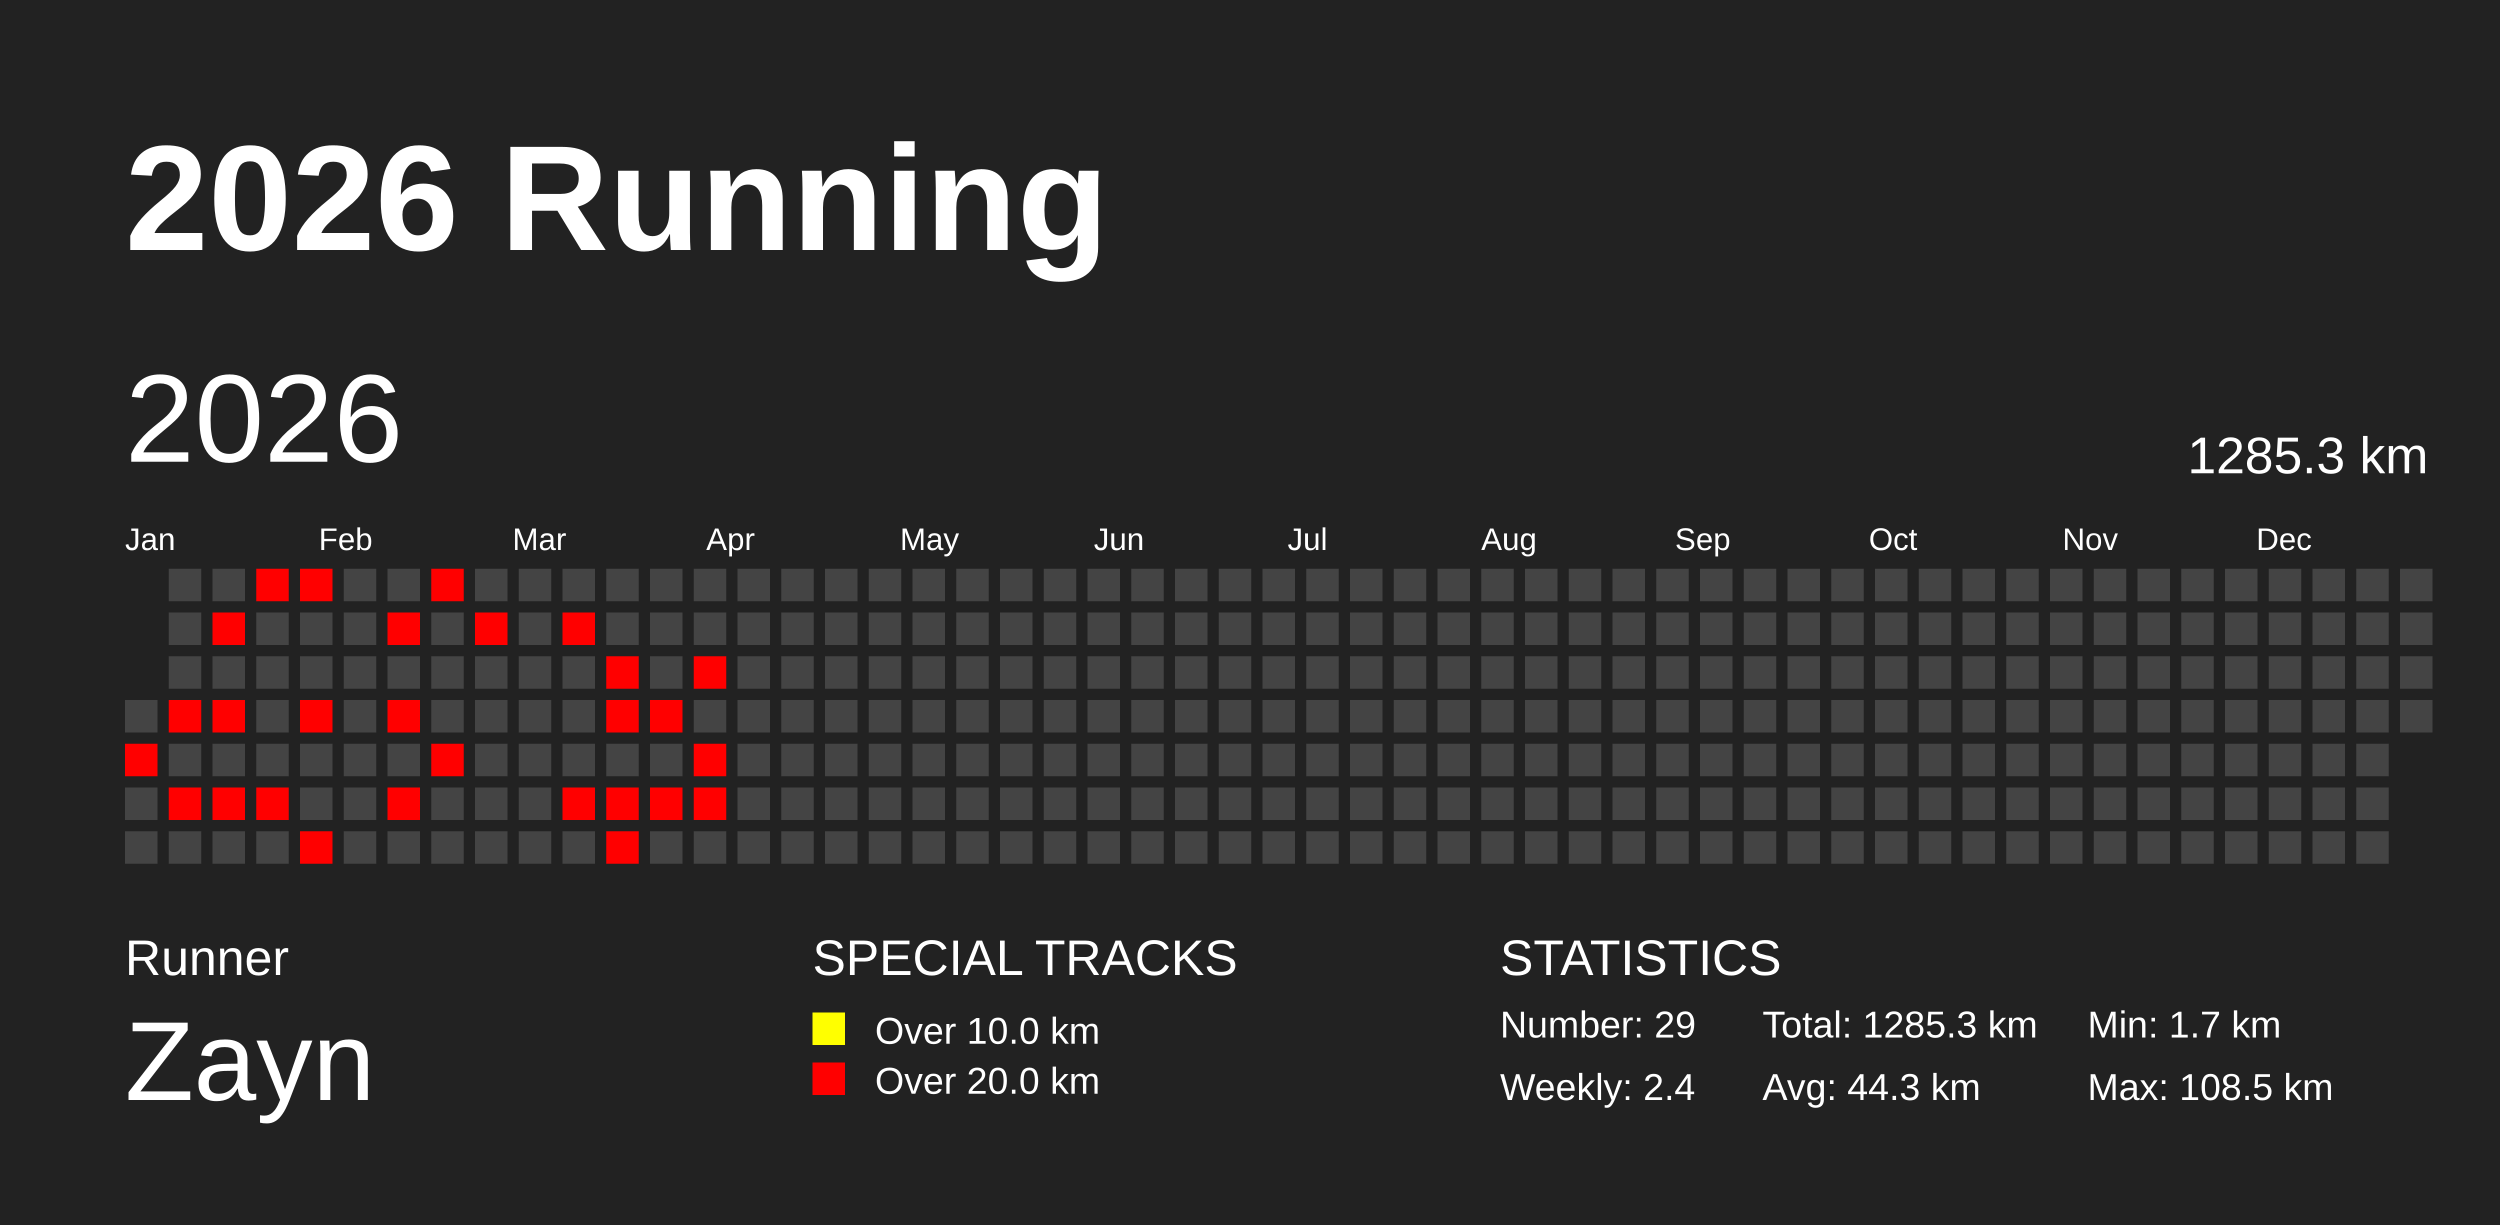
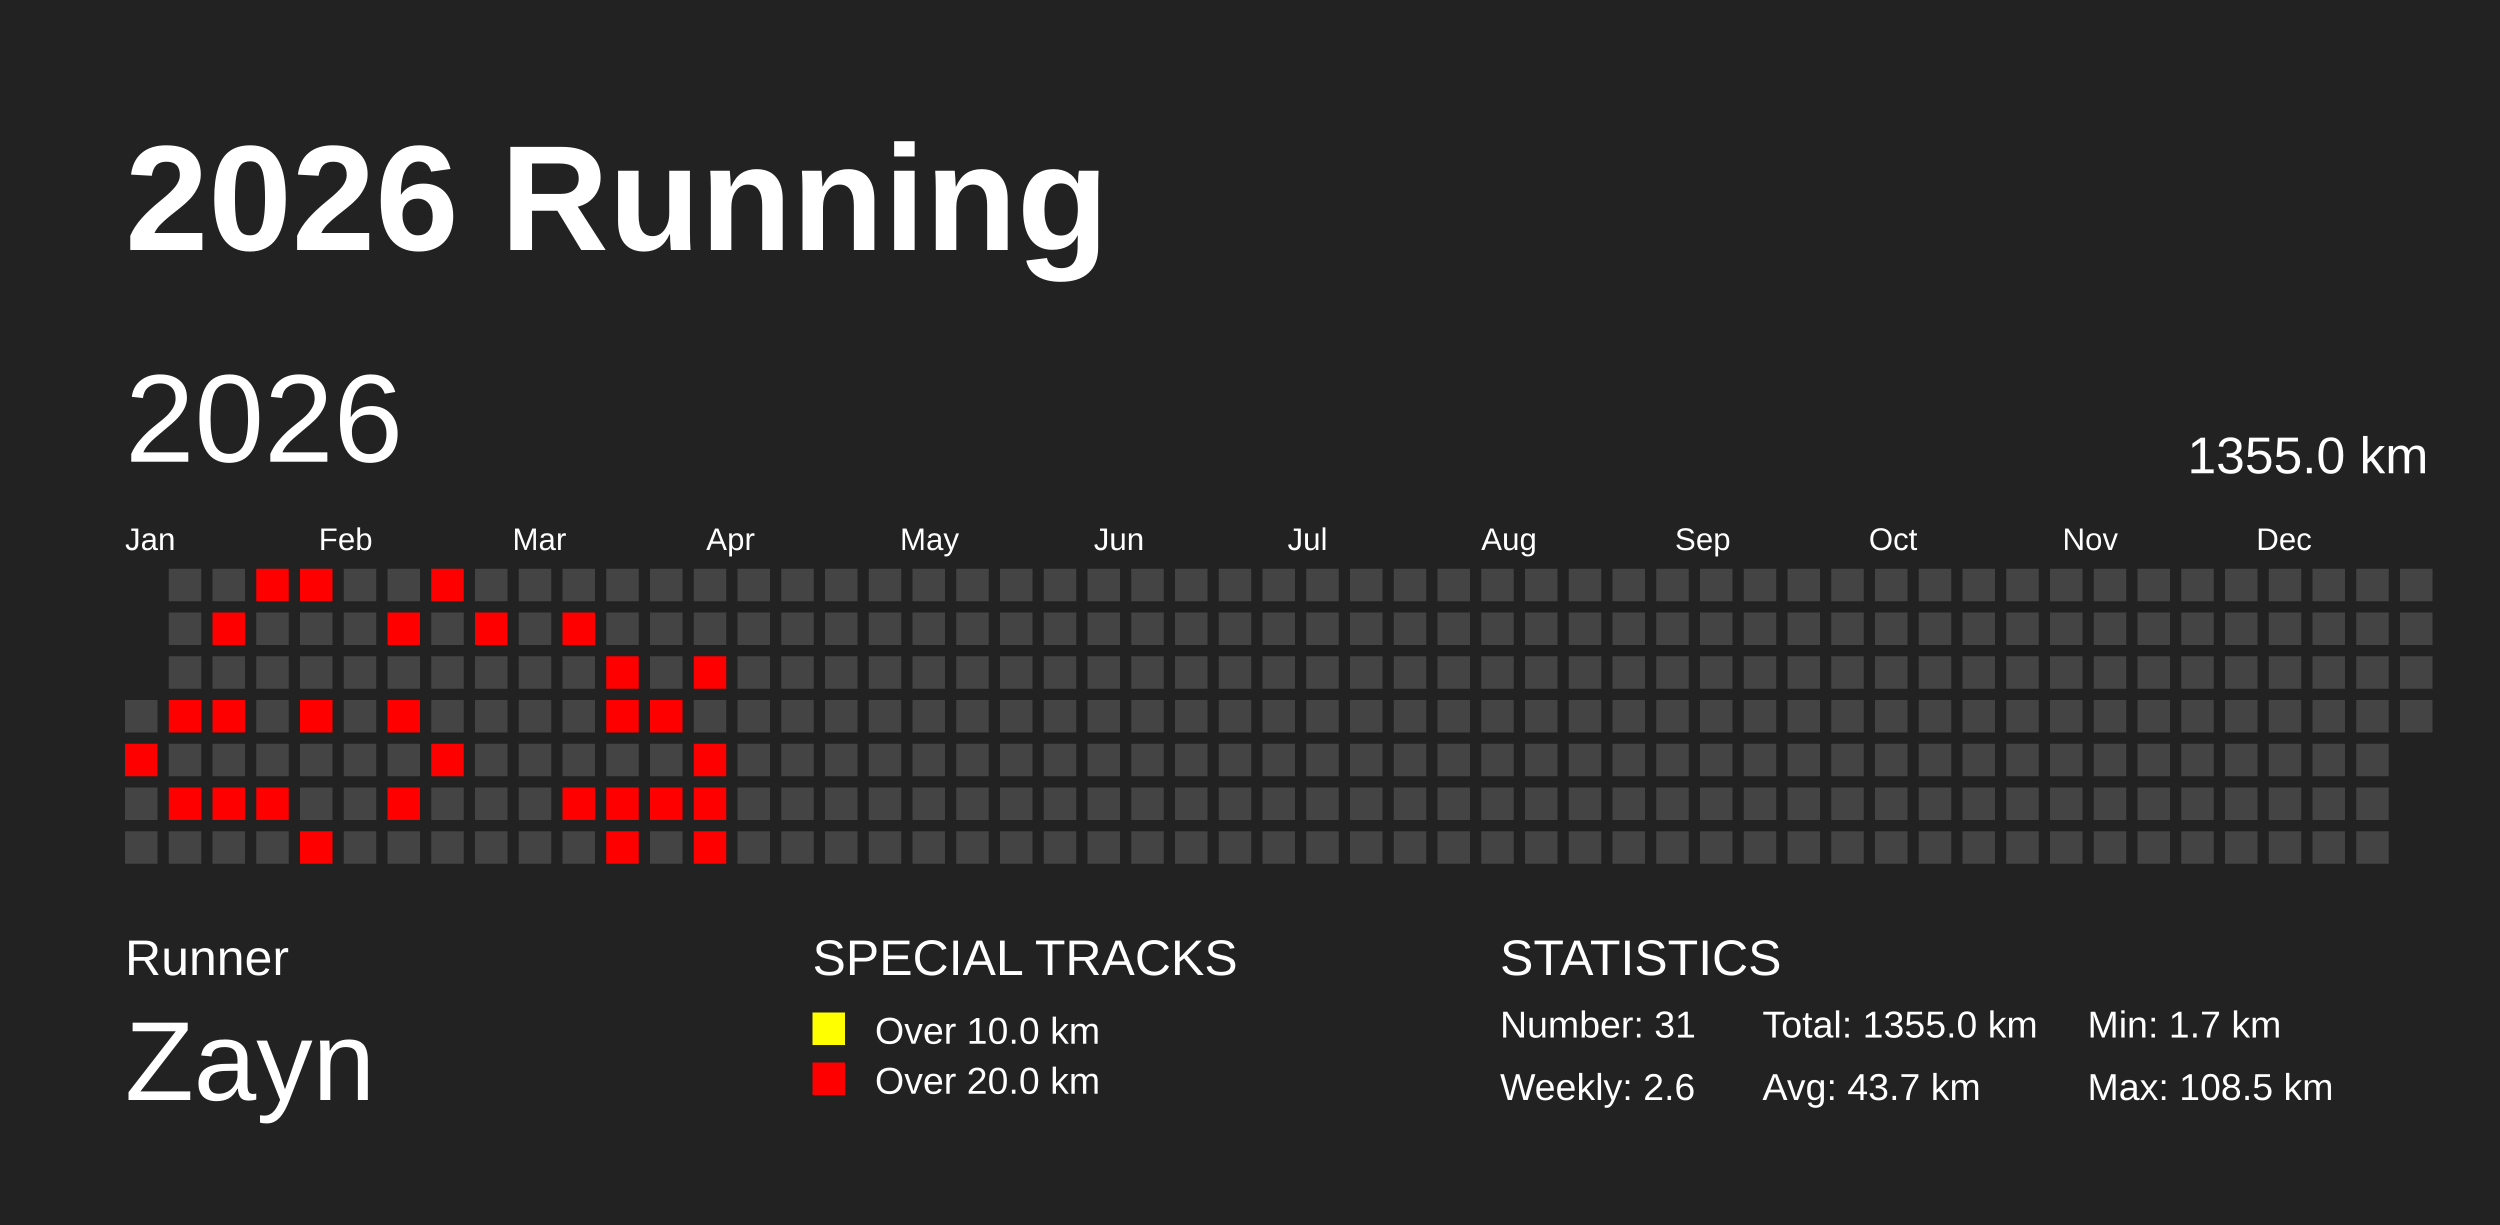
<svg xmlns="http://www.w3.org/2000/svg" baseProfile="full" height="98mm" version="1.1" viewBox="0,0,200,98" width="200mm">
  <defs />
  <rect fill="#222222" height="98" width="200" x="0" y="0" />
  <text fill="#FFFFFF" style="font-size:12px; font-family:Arial; font-weight:bold;" x="10" y="20">2026 Running</text>
  <text fill="#FFFFFF" style="font-size:4px; font-family:Arial" x="10" y="78">Runner</text>
  <text fill="#FFFFFF" style="font-size:9px; font-family:Arial" x="10" y="88">Zayn</text>
  <text fill="#FFFFFF" style="font-size:4px; font-family:Arial" x="65" y="78">SPECIAL TRACKS</text>
  <rect fill="yellow" height="2.6" width="2.6" x="65" y="81" />
  <text fill="#FFFFFF" style="font-size:3px; font-family:Arial" x="70" y="83.5">Over 10.0 km</text>
  <rect fill="red" height="2.6" width="2.6" x="65" y="85" />
  <text fill="#FFFFFF" style="font-size:3px; font-family:Arial" x="70" y="87.5">Over 20.0 km</text>
  <text fill="#FFFFFF" style="font-size:4px; font-family:Arial" x="120" y="78">STATISTICS</text>
-   <text fill="#FFFFFF" style="font-size:3px; font-family:Arial" x="120" y="83">Number: 29</text>
-   <text fill="#FFFFFF" style="font-size:3px; font-family:Arial" x="120" y="88">Weekly: 2.4</text>
-   <text fill="#FFFFFF" style="font-size:3px; font-family:Arial" x="141" y="83">Total: 1285.3 km</text>
-   <text fill="#FFFFFF" style="font-size:3px; font-family:Arial" x="141" y="88">Avg: 44.3 km</text>
+   <text fill="#FFFFFF" style="font-size:3px; font-family:Arial" x="120" y="83">Number: 31</text>
+   <text fill="#FFFFFF" style="font-size:3px; font-family:Arial" x="120" y="88">Weekly: 2.6</text>
+   <text fill="#FFFFFF" style="font-size:3px; font-family:Arial" x="141" y="83">Total: 1355.0 km</text>
+   <text fill="#FFFFFF" style="font-size:3px; font-family:Arial" x="141" y="88">Avg: 43.7 km</text>
  <text fill="#FFFFFF" style="font-size:3px; font-family:Arial" x="167" y="83">Min: 1.7 km</text>
  <text fill="#FFFFFF" style="font-size:3px; font-family:Arial" x="167" y="88">Max: 108.5 km</text>
  <text dominant-baseline="hanging" fill="#FFFFFF" style="font-size:10.0px; font-family:Arial;" x="10" y="30">2026</text>
-   <text dominant-baseline="hanging" fill="#FFFFFF" style="font-size:4.125px; font-family:Arial;" x="175" y="35">1285.3 km</text>
+   <text dominant-baseline="hanging" fill="#FFFFFF" style="font-size:4.125px; font-family:Arial;" x="175" y="35">1355.0 km</text>
  <text fill="#FFFFFF" style="font-size:2.5px; font-family:Arial" x="10.0" y="44">Jan</text>
  <text fill="#FFFFFF" style="font-size:2.5px; font-family:Arial" x="25.5" y="44">Feb</text>
  <text fill="#FFFFFF" style="font-size:2.5px; font-family:Arial" x="41.0" y="44">Mar</text>
  <text fill="#FFFFFF" style="font-size:2.5px; font-family:Arial" x="56.5" y="44">Apr</text>
  <text fill="#FFFFFF" style="font-size:2.5px; font-family:Arial" x="72.0" y="44">May</text>
  <text fill="#FFFFFF" style="font-size:2.5px; font-family:Arial" x="87.5" y="44">Jun</text>
  <text fill="#FFFFFF" style="font-size:2.5px; font-family:Arial" x="103.0" y="44">Jul</text>
  <text fill="#FFFFFF" style="font-size:2.5px; font-family:Arial" x="118.5" y="44">Aug</text>
  <text fill="#FFFFFF" style="font-size:2.5px; font-family:Arial" x="134.0" y="44">Sep</text>
  <text fill="#FFFFFF" style="font-size:2.5px; font-family:Arial" x="149.5" y="44">Oct</text>
  <text fill="#FFFFFF" style="font-size:2.5px; font-family:Arial" x="165.0" y="44">Nov</text>
  <text fill="#FFFFFF" style="font-size:2.5px; font-family:Arial" x="180.5" y="44">Dec</text>
  <rect fill="#444444" height="2.6" width="2.6" x="10.0" y="56.0" />
  <rect fill="red" height="2.6" width="2.6" x="10.0" y="59.5" />
  <rect fill="#444444" height="2.6" width="2.6" x="10.0" y="63.0" />
  <rect fill="#444444" height="2.6" width="2.6" x="10.0" y="66.5" />
  <rect fill="#444444" height="2.6" width="2.6" x="13.5" y="45.5" />
  <rect fill="#444444" height="2.6" width="2.6" x="13.5" y="49.0" />
  <rect fill="#444444" height="2.6" width="2.6" x="13.5" y="52.5" />
  <rect fill="red" height="2.6" width="2.6" x="13.5" y="56.0" />
  <rect fill="#444444" height="2.6" width="2.6" x="13.5" y="59.5" />
  <rect fill="red" height="2.6" width="2.6" x="13.5" y="63.0" />
  <rect fill="#444444" height="2.6" width="2.6" x="13.5" y="66.5" />
  <rect fill="#444444" height="2.6" width="2.6" x="17.0" y="45.5" />
  <rect fill="red" height="2.6" width="2.6" x="17.0" y="49.0" />
  <rect fill="#444444" height="2.6" width="2.6" x="17.0" y="52.5" />
  <rect fill="red" height="2.6" width="2.6" x="17.0" y="56.0" />
  <rect fill="#444444" height="2.6" width="2.6" x="17.0" y="59.5" />
  <rect fill="red" height="2.6" width="2.6" x="17.0" y="63.0" />
  <rect fill="#444444" height="2.6" width="2.6" x="17.0" y="66.5" />
  <rect fill="red" height="2.6" width="2.6" x="20.5" y="45.5" />
  <rect fill="#444444" height="2.6" width="2.6" x="20.5" y="49.0" />
  <rect fill="#444444" height="2.6" width="2.6" x="20.5" y="52.5" />
  <rect fill="#444444" height="2.6" width="2.6" x="20.5" y="56.0" />
  <rect fill="#444444" height="2.6" width="2.6" x="20.5" y="59.5" />
  <rect fill="red" height="2.6" width="2.6" x="20.5" y="63.0" />
  <rect fill="#444444" height="2.6" width="2.6" x="20.5" y="66.5" />
  <rect fill="red" height="2.6" width="2.6" x="24.0" y="45.5" />
  <rect fill="#444444" height="2.6" width="2.6" x="24.0" y="49.0" />
  <rect fill="#444444" height="2.6" width="2.6" x="24.0" y="52.5" />
  <rect fill="red" height="2.6" width="2.6" x="24.0" y="56.0" />
  <rect fill="#444444" height="2.6" width="2.6" x="24.0" y="59.5" />
  <rect fill="#444444" height="2.6" width="2.6" x="24.0" y="63.0" />
  <rect fill="red" height="2.6" width="2.6" x="24.0" y="66.5" />
  <rect fill="#444444" height="2.6" width="2.6" x="27.5" y="45.5" />
  <rect fill="#444444" height="2.6" width="2.6" x="27.5" y="49.0" />
  <rect fill="#444444" height="2.6" width="2.6" x="27.5" y="52.5" />
  <rect fill="#444444" height="2.6" width="2.6" x="27.5" y="56.0" />
  <rect fill="#444444" height="2.6" width="2.6" x="27.5" y="59.5" />
  <rect fill="#444444" height="2.6" width="2.6" x="27.5" y="63.0" />
  <rect fill="#444444" height="2.6" width="2.6" x="27.5" y="66.5" />
  <rect fill="#444444" height="2.6" width="2.6" x="31.0" y="45.5" />
  <rect fill="red" height="2.6" width="2.6" x="31.0" y="49.0" />
  <rect fill="#444444" height="2.6" width="2.6" x="31.0" y="52.5" />
  <rect fill="red" height="2.6" width="2.6" x="31.0" y="56.0" />
  <rect fill="#444444" height="2.6" width="2.6" x="31.0" y="59.5" />
  <rect fill="red" height="2.6" width="2.6" x="31.0" y="63.0" />
  <rect fill="#444444" height="2.6" width="2.6" x="31.0" y="66.5" />
  <rect fill="red" height="2.6" width="2.6" x="34.5" y="45.5" />
  <rect fill="#444444" height="2.6" width="2.6" x="34.5" y="49.0" />
  <rect fill="#444444" height="2.6" width="2.6" x="34.5" y="52.5" />
  <rect fill="#444444" height="2.6" width="2.6" x="34.5" y="56.0" />
  <rect fill="red" height="2.6" width="2.6" x="34.5" y="59.5" />
  <rect fill="#444444" height="2.6" width="2.6" x="34.5" y="63.0" />
  <rect fill="#444444" height="2.6" width="2.6" x="34.5" y="66.5" />
  <rect fill="#444444" height="2.6" width="2.6" x="38.0" y="45.5" />
  <rect fill="red" height="2.6" width="2.6" x="38.0" y="49.0" />
  <rect fill="#444444" height="2.6" width="2.6" x="38.0" y="52.5" />
  <rect fill="#444444" height="2.6" width="2.6" x="38.0" y="56.0" />
  <rect fill="#444444" height="2.6" width="2.6" x="38.0" y="59.5" />
  <rect fill="#444444" height="2.6" width="2.6" x="38.0" y="63.0" />
  <rect fill="#444444" height="2.6" width="2.6" x="38.0" y="66.5" />
  <rect fill="#444444" height="2.6" width="2.6" x="41.5" y="45.5" />
  <rect fill="#444444" height="2.6" width="2.6" x="41.5" y="49.0" />
  <rect fill="#444444" height="2.6" width="2.6" x="41.5" y="52.5" />
  <rect fill="#444444" height="2.6" width="2.6" x="41.5" y="56.0" />
  <rect fill="#444444" height="2.6" width="2.6" x="41.5" y="59.5" />
  <rect fill="#444444" height="2.6" width="2.6" x="41.5" y="63.0" />
  <rect fill="#444444" height="2.6" width="2.6" x="41.5" y="66.5" />
  <rect fill="#444444" height="2.6" width="2.6" x="45.0" y="45.5" />
  <rect fill="red" height="2.6" width="2.6" x="45.0" y="49.0" />
  <rect fill="#444444" height="2.6" width="2.6" x="45.0" y="52.5" />
  <rect fill="#444444" height="2.6" width="2.6" x="45.0" y="56.0" />
  <rect fill="#444444" height="2.6" width="2.6" x="45.0" y="59.5" />
  <rect fill="red" height="2.6" width="2.6" x="45.0" y="63.0" />
  <rect fill="#444444" height="2.6" width="2.6" x="45.0" y="66.5" />
  <rect fill="#444444" height="2.6" width="2.6" x="48.5" y="45.5" />
  <rect fill="#444444" height="2.6" width="2.6" x="48.5" y="49.0" />
  <rect fill="red" height="2.6" width="2.6" x="48.5" y="52.5" />
  <rect fill="red" height="2.6" width="2.6" x="48.5" y="56.0" />
  <rect fill="#444444" height="2.6" width="2.6" x="48.5" y="59.5" />
  <rect fill="red" height="2.6" width="2.6" x="48.5" y="63.0" />
  <rect fill="red" height="2.6" width="2.6" x="48.5" y="66.5" />
  <rect fill="#444444" height="2.6" width="2.6" x="52.0" y="45.5" />
  <rect fill="#444444" height="2.6" width="2.6" x="52.0" y="49.0" />
  <rect fill="#444444" height="2.6" width="2.6" x="52.0" y="52.5" />
  <rect fill="red" height="2.6" width="2.6" x="52.0" y="56.0" />
  <rect fill="#444444" height="2.6" width="2.6" x="52.0" y="59.5" />
  <rect fill="red" height="2.6" width="2.6" x="52.0" y="63.0" />
  <rect fill="#444444" height="2.6" width="2.6" x="52.0" y="66.5" />
  <rect fill="#444444" height="2.6" width="2.6" x="55.5" y="45.5" />
  <rect fill="#444444" height="2.6" width="2.6" x="55.5" y="49.0" />
  <rect fill="red" height="2.6" width="2.6" x="55.5" y="52.5" />
  <rect fill="#444444" height="2.6" width="2.6" x="55.5" y="56.0" />
  <rect fill="red" height="2.6" width="2.6" x="55.5" y="59.5" />
  <rect fill="red" height="2.6" width="2.6" x="55.5" y="63.0" />
-   <rect fill="#444444" height="2.6" width="2.6" x="55.5" y="66.5" />
+   <rect fill="red" height="2.6" width="2.6" x="55.5" y="66.5" />
  <rect fill="#444444" height="2.6" width="2.6" x="59.0" y="45.5" />
  <rect fill="#444444" height="2.6" width="2.6" x="59.0" y="49.0" />
  <rect fill="#444444" height="2.6" width="2.6" x="59.0" y="52.5" />
  <rect fill="#444444" height="2.6" width="2.6" x="59.0" y="56.0" />
  <rect fill="#444444" height="2.6" width="2.6" x="59.0" y="59.5" />
  <rect fill="#444444" height="2.6" width="2.6" x="59.0" y="63.0" />
  <rect fill="#444444" height="2.6" width="2.6" x="59.0" y="66.5" />
  <rect fill="#444444" height="2.6" width="2.6" x="62.5" y="45.5" />
  <rect fill="#444444" height="2.6" width="2.6" x="62.5" y="49.0" />
  <rect fill="#444444" height="2.6" width="2.6" x="62.5" y="52.5" />
  <rect fill="#444444" height="2.6" width="2.6" x="62.5" y="56.0" />
  <rect fill="#444444" height="2.6" width="2.6" x="62.5" y="59.5" />
  <rect fill="#444444" height="2.6" width="2.6" x="62.5" y="63.0" />
  <rect fill="#444444" height="2.6" width="2.6" x="62.5" y="66.5" />
  <rect fill="#444444" height="2.6" width="2.6" x="66.0" y="45.5" />
  <rect fill="#444444" height="2.6" width="2.6" x="66.0" y="49.0" />
  <rect fill="#444444" height="2.6" width="2.6" x="66.0" y="52.5" />
  <rect fill="#444444" height="2.6" width="2.6" x="66.0" y="56.0" />
  <rect fill="#444444" height="2.6" width="2.6" x="66.0" y="59.5" />
  <rect fill="#444444" height="2.6" width="2.6" x="66.0" y="63.0" />
  <rect fill="#444444" height="2.6" width="2.6" x="66.0" y="66.5" />
  <rect fill="#444444" height="2.6" width="2.6" x="69.5" y="45.5" />
  <rect fill="#444444" height="2.6" width="2.6" x="69.5" y="49.0" />
  <rect fill="#444444" height="2.6" width="2.6" x="69.5" y="52.5" />
  <rect fill="#444444" height="2.6" width="2.6" x="69.5" y="56.0" />
  <rect fill="#444444" height="2.6" width="2.6" x="69.5" y="59.5" />
  <rect fill="#444444" height="2.6" width="2.6" x="69.5" y="63.0" />
  <rect fill="#444444" height="2.6" width="2.6" x="69.5" y="66.5" />
  <rect fill="#444444" height="2.6" width="2.6" x="73.0" y="45.5" />
  <rect fill="#444444" height="2.6" width="2.6" x="73.0" y="49.0" />
  <rect fill="#444444" height="2.6" width="2.6" x="73.0" y="52.5" />
  <rect fill="#444444" height="2.6" width="2.6" x="73.0" y="56.0" />
  <rect fill="#444444" height="2.6" width="2.6" x="73.0" y="59.5" />
  <rect fill="#444444" height="2.6" width="2.6" x="73.0" y="63.0" />
  <rect fill="#444444" height="2.6" width="2.6" x="73.0" y="66.5" />
  <rect fill="#444444" height="2.6" width="2.6" x="76.5" y="45.5" />
  <rect fill="#444444" height="2.6" width="2.6" x="76.5" y="49.0" />
  <rect fill="#444444" height="2.6" width="2.6" x="76.5" y="52.5" />
  <rect fill="#444444" height="2.6" width="2.6" x="76.5" y="56.0" />
  <rect fill="#444444" height="2.6" width="2.6" x="76.5" y="59.5" />
  <rect fill="#444444" height="2.6" width="2.6" x="76.5" y="63.0" />
  <rect fill="#444444" height="2.6" width="2.6" x="76.5" y="66.5" />
  <rect fill="#444444" height="2.6" width="2.6" x="80.0" y="45.5" />
  <rect fill="#444444" height="2.6" width="2.6" x="80.0" y="49.0" />
  <rect fill="#444444" height="2.6" width="2.6" x="80.0" y="52.5" />
  <rect fill="#444444" height="2.6" width="2.6" x="80.0" y="56.0" />
  <rect fill="#444444" height="2.6" width="2.6" x="80.0" y="59.5" />
  <rect fill="#444444" height="2.6" width="2.6" x="80.0" y="63.0" />
  <rect fill="#444444" height="2.6" width="2.6" x="80.0" y="66.5" />
  <rect fill="#444444" height="2.6" width="2.6" x="83.5" y="45.5" />
  <rect fill="#444444" height="2.6" width="2.6" x="83.5" y="49.0" />
  <rect fill="#444444" height="2.6" width="2.6" x="83.5" y="52.5" />
  <rect fill="#444444" height="2.6" width="2.6" x="83.5" y="56.0" />
  <rect fill="#444444" height="2.6" width="2.6" x="83.5" y="59.5" />
  <rect fill="#444444" height="2.6" width="2.6" x="83.5" y="63.0" />
  <rect fill="#444444" height="2.6" width="2.6" x="83.5" y="66.5" />
  <rect fill="#444444" height="2.6" width="2.6" x="87.0" y="45.5" />
  <rect fill="#444444" height="2.6" width="2.6" x="87.0" y="49.0" />
  <rect fill="#444444" height="2.6" width="2.6" x="87.0" y="52.5" />
  <rect fill="#444444" height="2.6" width="2.6" x="87.0" y="56.0" />
  <rect fill="#444444" height="2.6" width="2.6" x="87.0" y="59.5" />
  <rect fill="#444444" height="2.6" width="2.6" x="87.0" y="63.0" />
  <rect fill="#444444" height="2.6" width="2.6" x="87.0" y="66.5" />
  <rect fill="#444444" height="2.6" width="2.6" x="90.5" y="45.5" />
  <rect fill="#444444" height="2.6" width="2.6" x="90.5" y="49.0" />
  <rect fill="#444444" height="2.6" width="2.6" x="90.5" y="52.5" />
  <rect fill="#444444" height="2.6" width="2.6" x="90.5" y="56.0" />
  <rect fill="#444444" height="2.6" width="2.6" x="90.5" y="59.5" />
  <rect fill="#444444" height="2.6" width="2.6" x="90.5" y="63.0" />
  <rect fill="#444444" height="2.6" width="2.6" x="90.5" y="66.5" />
  <rect fill="#444444" height="2.6" width="2.6" x="94.0" y="45.5" />
  <rect fill="#444444" height="2.6" width="2.6" x="94.0" y="49.0" />
  <rect fill="#444444" height="2.6" width="2.6" x="94.0" y="52.5" />
  <rect fill="#444444" height="2.6" width="2.6" x="94.0" y="56.0" />
  <rect fill="#444444" height="2.6" width="2.6" x="94.0" y="59.5" />
  <rect fill="#444444" height="2.6" width="2.6" x="94.0" y="63.0" />
  <rect fill="#444444" height="2.6" width="2.6" x="94.0" y="66.5" />
  <rect fill="#444444" height="2.6" width="2.6" x="97.5" y="45.5" />
  <rect fill="#444444" height="2.6" width="2.6" x="97.5" y="49.0" />
  <rect fill="#444444" height="2.6" width="2.6" x="97.5" y="52.5" />
  <rect fill="#444444" height="2.6" width="2.6" x="97.5" y="56.0" />
  <rect fill="#444444" height="2.6" width="2.6" x="97.5" y="59.5" />
  <rect fill="#444444" height="2.6" width="2.6" x="97.5" y="63.0" />
  <rect fill="#444444" height="2.6" width="2.6" x="97.5" y="66.5" />
  <rect fill="#444444" height="2.6" width="2.6" x="101.0" y="45.5" />
  <rect fill="#444444" height="2.6" width="2.6" x="101.0" y="49.0" />
  <rect fill="#444444" height="2.6" width="2.6" x="101.0" y="52.5" />
  <rect fill="#444444" height="2.6" width="2.6" x="101.0" y="56.0" />
  <rect fill="#444444" height="2.6" width="2.6" x="101.0" y="59.5" />
  <rect fill="#444444" height="2.6" width="2.6" x="101.0" y="63.0" />
  <rect fill="#444444" height="2.6" width="2.6" x="101.0" y="66.5" />
  <rect fill="#444444" height="2.6" width="2.6" x="104.5" y="45.5" />
  <rect fill="#444444" height="2.6" width="2.6" x="104.5" y="49.0" />
  <rect fill="#444444" height="2.6" width="2.6" x="104.5" y="52.5" />
  <rect fill="#444444" height="2.6" width="2.6" x="104.5" y="56.0" />
  <rect fill="#444444" height="2.6" width="2.6" x="104.5" y="59.5" />
  <rect fill="#444444" height="2.6" width="2.6" x="104.5" y="63.0" />
  <rect fill="#444444" height="2.6" width="2.6" x="104.5" y="66.5" />
  <rect fill="#444444" height="2.6" width="2.6" x="108.0" y="45.5" />
  <rect fill="#444444" height="2.6" width="2.6" x="108.0" y="49.0" />
  <rect fill="#444444" height="2.6" width="2.6" x="108.0" y="52.5" />
  <rect fill="#444444" height="2.6" width="2.6" x="108.0" y="56.0" />
  <rect fill="#444444" height="2.6" width="2.6" x="108.0" y="59.5" />
  <rect fill="#444444" height="2.6" width="2.6" x="108.0" y="63.0" />
  <rect fill="#444444" height="2.6" width="2.6" x="108.0" y="66.5" />
  <rect fill="#444444" height="2.6" width="2.6" x="111.5" y="45.5" />
  <rect fill="#444444" height="2.6" width="2.6" x="111.5" y="49.0" />
  <rect fill="#444444" height="2.6" width="2.6" x="111.5" y="52.5" />
  <rect fill="#444444" height="2.6" width="2.6" x="111.5" y="56.0" />
  <rect fill="#444444" height="2.6" width="2.6" x="111.5" y="59.5" />
  <rect fill="#444444" height="2.6" width="2.6" x="111.5" y="63.0" />
  <rect fill="#444444" height="2.6" width="2.6" x="111.5" y="66.5" />
  <rect fill="#444444" height="2.6" width="2.6" x="115.0" y="45.5" />
  <rect fill="#444444" height="2.6" width="2.6" x="115.0" y="49.0" />
  <rect fill="#444444" height="2.6" width="2.6" x="115.0" y="52.5" />
  <rect fill="#444444" height="2.6" width="2.6" x="115.0" y="56.0" />
  <rect fill="#444444" height="2.6" width="2.6" x="115.0" y="59.5" />
  <rect fill="#444444" height="2.6" width="2.6" x="115.0" y="63.0" />
  <rect fill="#444444" height="2.6" width="2.6" x="115.0" y="66.5" />
  <rect fill="#444444" height="2.6" width="2.6" x="118.5" y="45.5" />
  <rect fill="#444444" height="2.6" width="2.6" x="118.5" y="49.0" />
  <rect fill="#444444" height="2.6" width="2.6" x="118.5" y="52.5" />
  <rect fill="#444444" height="2.6" width="2.6" x="118.5" y="56.0" />
  <rect fill="#444444" height="2.6" width="2.6" x="118.5" y="59.5" />
  <rect fill="#444444" height="2.6" width="2.6" x="118.5" y="63.0" />
  <rect fill="#444444" height="2.6" width="2.6" x="118.5" y="66.5" />
  <rect fill="#444444" height="2.6" width="2.6" x="122.0" y="45.5" />
  <rect fill="#444444" height="2.6" width="2.6" x="122.0" y="49.0" />
  <rect fill="#444444" height="2.6" width="2.6" x="122.0" y="52.5" />
  <rect fill="#444444" height="2.6" width="2.6" x="122.0" y="56.0" />
  <rect fill="#444444" height="2.6" width="2.6" x="122.0" y="59.5" />
  <rect fill="#444444" height="2.6" width="2.6" x="122.0" y="63.0" />
  <rect fill="#444444" height="2.6" width="2.6" x="122.0" y="66.5" />
  <rect fill="#444444" height="2.6" width="2.6" x="125.5" y="45.5" />
  <rect fill="#444444" height="2.6" width="2.6" x="125.5" y="49.0" />
  <rect fill="#444444" height="2.6" width="2.6" x="125.5" y="52.5" />
  <rect fill="#444444" height="2.6" width="2.6" x="125.5" y="56.0" />
  <rect fill="#444444" height="2.6" width="2.6" x="125.5" y="59.5" />
  <rect fill="#444444" height="2.6" width="2.6" x="125.5" y="63.0" />
  <rect fill="#444444" height="2.6" width="2.6" x="125.5" y="66.5" />
  <rect fill="#444444" height="2.6" width="2.6" x="129.0" y="45.5" />
  <rect fill="#444444" height="2.6" width="2.6" x="129.0" y="49.0" />
  <rect fill="#444444" height="2.6" width="2.6" x="129.0" y="52.5" />
  <rect fill="#444444" height="2.6" width="2.6" x="129.0" y="56.0" />
  <rect fill="#444444" height="2.6" width="2.6" x="129.0" y="59.5" />
  <rect fill="#444444" height="2.6" width="2.6" x="129.0" y="63.0" />
  <rect fill="#444444" height="2.6" width="2.6" x="129.0" y="66.5" />
  <rect fill="#444444" height="2.6" width="2.6" x="132.5" y="45.5" />
  <rect fill="#444444" height="2.6" width="2.6" x="132.5" y="49.0" />
  <rect fill="#444444" height="2.6" width="2.6" x="132.5" y="52.5" />
  <rect fill="#444444" height="2.6" width="2.6" x="132.5" y="56.0" />
  <rect fill="#444444" height="2.6" width="2.6" x="132.5" y="59.5" />
  <rect fill="#444444" height="2.6" width="2.6" x="132.5" y="63.0" />
  <rect fill="#444444" height="2.6" width="2.6" x="132.5" y="66.5" />
  <rect fill="#444444" height="2.6" width="2.6" x="136.0" y="45.5" />
  <rect fill="#444444" height="2.6" width="2.6" x="136.0" y="49.0" />
  <rect fill="#444444" height="2.6" width="2.6" x="136.0" y="52.5" />
  <rect fill="#444444" height="2.6" width="2.6" x="136.0" y="56.0" />
  <rect fill="#444444" height="2.6" width="2.6" x="136.0" y="59.5" />
  <rect fill="#444444" height="2.6" width="2.6" x="136.0" y="63.0" />
  <rect fill="#444444" height="2.6" width="2.6" x="136.0" y="66.5" />
  <rect fill="#444444" height="2.6" width="2.6" x="139.5" y="45.5" />
  <rect fill="#444444" height="2.6" width="2.6" x="139.5" y="49.0" />
  <rect fill="#444444" height="2.6" width="2.6" x="139.5" y="52.5" />
  <rect fill="#444444" height="2.6" width="2.6" x="139.5" y="56.0" />
  <rect fill="#444444" height="2.6" width="2.6" x="139.5" y="59.5" />
  <rect fill="#444444" height="2.6" width="2.6" x="139.5" y="63.0" />
  <rect fill="#444444" height="2.6" width="2.6" x="139.5" y="66.5" />
  <rect fill="#444444" height="2.6" width="2.6" x="143.0" y="45.5" />
  <rect fill="#444444" height="2.6" width="2.6" x="143.0" y="49.0" />
  <rect fill="#444444" height="2.6" width="2.6" x="143.0" y="52.5" />
  <rect fill="#444444" height="2.6" width="2.6" x="143.0" y="56.0" />
  <rect fill="#444444" height="2.6" width="2.6" x="143.0" y="59.5" />
  <rect fill="#444444" height="2.6" width="2.6" x="143.0" y="63.0" />
  <rect fill="#444444" height="2.6" width="2.6" x="143.0" y="66.5" />
  <rect fill="#444444" height="2.6" width="2.6" x="146.5" y="45.5" />
  <rect fill="#444444" height="2.6" width="2.6" x="146.5" y="49.0" />
  <rect fill="#444444" height="2.6" width="2.6" x="146.5" y="52.5" />
  <rect fill="#444444" height="2.6" width="2.6" x="146.5" y="56.0" />
  <rect fill="#444444" height="2.6" width="2.6" x="146.5" y="59.5" />
  <rect fill="#444444" height="2.6" width="2.6" x="146.5" y="63.0" />
  <rect fill="#444444" height="2.6" width="2.6" x="146.5" y="66.5" />
  <rect fill="#444444" height="2.6" width="2.6" x="150.0" y="45.5" />
  <rect fill="#444444" height="2.6" width="2.6" x="150.0" y="49.0" />
  <rect fill="#444444" height="2.6" width="2.6" x="150.0" y="52.5" />
  <rect fill="#444444" height="2.6" width="2.6" x="150.0" y="56.0" />
  <rect fill="#444444" height="2.6" width="2.6" x="150.0" y="59.5" />
  <rect fill="#444444" height="2.6" width="2.6" x="150.0" y="63.0" />
  <rect fill="#444444" height="2.6" width="2.6" x="150.0" y="66.5" />
  <rect fill="#444444" height="2.6" width="2.6" x="153.5" y="45.5" />
  <rect fill="#444444" height="2.6" width="2.6" x="153.5" y="49.0" />
  <rect fill="#444444" height="2.6" width="2.6" x="153.5" y="52.5" />
  <rect fill="#444444" height="2.6" width="2.6" x="153.5" y="56.0" />
  <rect fill="#444444" height="2.6" width="2.6" x="153.5" y="59.5" />
  <rect fill="#444444" height="2.6" width="2.6" x="153.5" y="63.0" />
  <rect fill="#444444" height="2.6" width="2.6" x="153.5" y="66.5" />
  <rect fill="#444444" height="2.6" width="2.6" x="157.0" y="45.5" />
  <rect fill="#444444" height="2.6" width="2.6" x="157.0" y="49.0" />
  <rect fill="#444444" height="2.6" width="2.6" x="157.0" y="52.5" />
  <rect fill="#444444" height="2.6" width="2.6" x="157.0" y="56.0" />
  <rect fill="#444444" height="2.6" width="2.6" x="157.0" y="59.5" />
  <rect fill="#444444" height="2.6" width="2.6" x="157.0" y="63.0" />
  <rect fill="#444444" height="2.6" width="2.6" x="157.0" y="66.5" />
  <rect fill="#444444" height="2.6" width="2.6" x="160.5" y="45.5" />
  <rect fill="#444444" height="2.6" width="2.6" x="160.5" y="49.0" />
  <rect fill="#444444" height="2.6" width="2.6" x="160.5" y="52.5" />
  <rect fill="#444444" height="2.6" width="2.6" x="160.5" y="56.0" />
  <rect fill="#444444" height="2.6" width="2.6" x="160.5" y="59.5" />
  <rect fill="#444444" height="2.6" width="2.6" x="160.5" y="63.0" />
  <rect fill="#444444" height="2.6" width="2.6" x="160.5" y="66.5" />
  <rect fill="#444444" height="2.6" width="2.6" x="164.0" y="45.5" />
  <rect fill="#444444" height="2.6" width="2.6" x="164.0" y="49.0" />
  <rect fill="#444444" height="2.6" width="2.6" x="164.0" y="52.5" />
  <rect fill="#444444" height="2.6" width="2.6" x="164.0" y="56.0" />
  <rect fill="#444444" height="2.6" width="2.6" x="164.0" y="59.5" />
  <rect fill="#444444" height="2.6" width="2.6" x="164.0" y="63.0" />
  <rect fill="#444444" height="2.6" width="2.6" x="164.0" y="66.5" />
  <rect fill="#444444" height="2.6" width="2.6" x="167.5" y="45.5" />
  <rect fill="#444444" height="2.6" width="2.6" x="167.5" y="49.0" />
  <rect fill="#444444" height="2.6" width="2.6" x="167.5" y="52.5" />
  <rect fill="#444444" height="2.6" width="2.6" x="167.5" y="56.0" />
  <rect fill="#444444" height="2.6" width="2.6" x="167.5" y="59.5" />
  <rect fill="#444444" height="2.6" width="2.6" x="167.5" y="63.0" />
  <rect fill="#444444" height="2.6" width="2.6" x="167.5" y="66.5" />
  <rect fill="#444444" height="2.6" width="2.6" x="171.0" y="45.5" />
  <rect fill="#444444" height="2.6" width="2.6" x="171.0" y="49.0" />
  <rect fill="#444444" height="2.6" width="2.6" x="171.0" y="52.5" />
  <rect fill="#444444" height="2.6" width="2.6" x="171.0" y="56.0" />
  <rect fill="#444444" height="2.6" width="2.6" x="171.0" y="59.5" />
  <rect fill="#444444" height="2.6" width="2.6" x="171.0" y="63.0" />
  <rect fill="#444444" height="2.6" width="2.6" x="171.0" y="66.5" />
  <rect fill="#444444" height="2.6" width="2.6" x="174.5" y="45.5" />
  <rect fill="#444444" height="2.6" width="2.6" x="174.5" y="49.0" />
  <rect fill="#444444" height="2.6" width="2.6" x="174.5" y="52.5" />
  <rect fill="#444444" height="2.6" width="2.6" x="174.5" y="56.0" />
  <rect fill="#444444" height="2.6" width="2.6" x="174.5" y="59.5" />
  <rect fill="#444444" height="2.6" width="2.6" x="174.5" y="63.0" />
  <rect fill="#444444" height="2.6" width="2.6" x="174.5" y="66.5" />
  <rect fill="#444444" height="2.6" width="2.6" x="178.0" y="45.5" />
  <rect fill="#444444" height="2.6" width="2.6" x="178.0" y="49.0" />
  <rect fill="#444444" height="2.6" width="2.6" x="178.0" y="52.5" />
  <rect fill="#444444" height="2.6" width="2.6" x="178.0" y="56.0" />
  <rect fill="#444444" height="2.6" width="2.6" x="178.0" y="59.5" />
  <rect fill="#444444" height="2.6" width="2.6" x="178.0" y="63.0" />
  <rect fill="#444444" height="2.6" width="2.6" x="178.0" y="66.5" />
  <rect fill="#444444" height="2.6" width="2.6" x="181.5" y="45.5" />
  <rect fill="#444444" height="2.6" width="2.6" x="181.5" y="49.0" />
  <rect fill="#444444" height="2.6" width="2.6" x="181.5" y="52.5" />
  <rect fill="#444444" height="2.6" width="2.6" x="181.5" y="56.0" />
  <rect fill="#444444" height="2.6" width="2.6" x="181.5" y="59.5" />
  <rect fill="#444444" height="2.6" width="2.6" x="181.5" y="63.0" />
  <rect fill="#444444" height="2.6" width="2.6" x="181.5" y="66.5" />
  <rect fill="#444444" height="2.6" width="2.6" x="185.0" y="45.5" />
  <rect fill="#444444" height="2.6" width="2.6" x="185.0" y="49.0" />
  <rect fill="#444444" height="2.6" width="2.6" x="185.0" y="52.5" />
  <rect fill="#444444" height="2.6" width="2.6" x="185.0" y="56.0" />
  <rect fill="#444444" height="2.6" width="2.6" x="185.0" y="59.5" />
  <rect fill="#444444" height="2.6" width="2.6" x="185.0" y="63.0" />
  <rect fill="#444444" height="2.6" width="2.6" x="185.0" y="66.5" />
  <rect fill="#444444" height="2.6" width="2.6" x="188.5" y="45.5" />
  <rect fill="#444444" height="2.6" width="2.6" x="188.5" y="49.0" />
  <rect fill="#444444" height="2.6" width="2.6" x="188.5" y="52.5" />
  <rect fill="#444444" height="2.6" width="2.6" x="188.5" y="56.0" />
  <rect fill="#444444" height="2.6" width="2.6" x="188.5" y="59.5" />
  <rect fill="#444444" height="2.6" width="2.6" x="188.5" y="63.0" />
  <rect fill="#444444" height="2.6" width="2.6" x="188.5" y="66.5" />
  <rect fill="#444444" height="2.6" width="2.6" x="192.0" y="45.5" />
  <rect fill="#444444" height="2.6" width="2.6" x="192.0" y="49.0" />
  <rect fill="#444444" height="2.6" width="2.6" x="192.0" y="52.5" />
  <rect fill="#444444" height="2.6" width="2.6" x="192.0" y="56.0" />
</svg>
